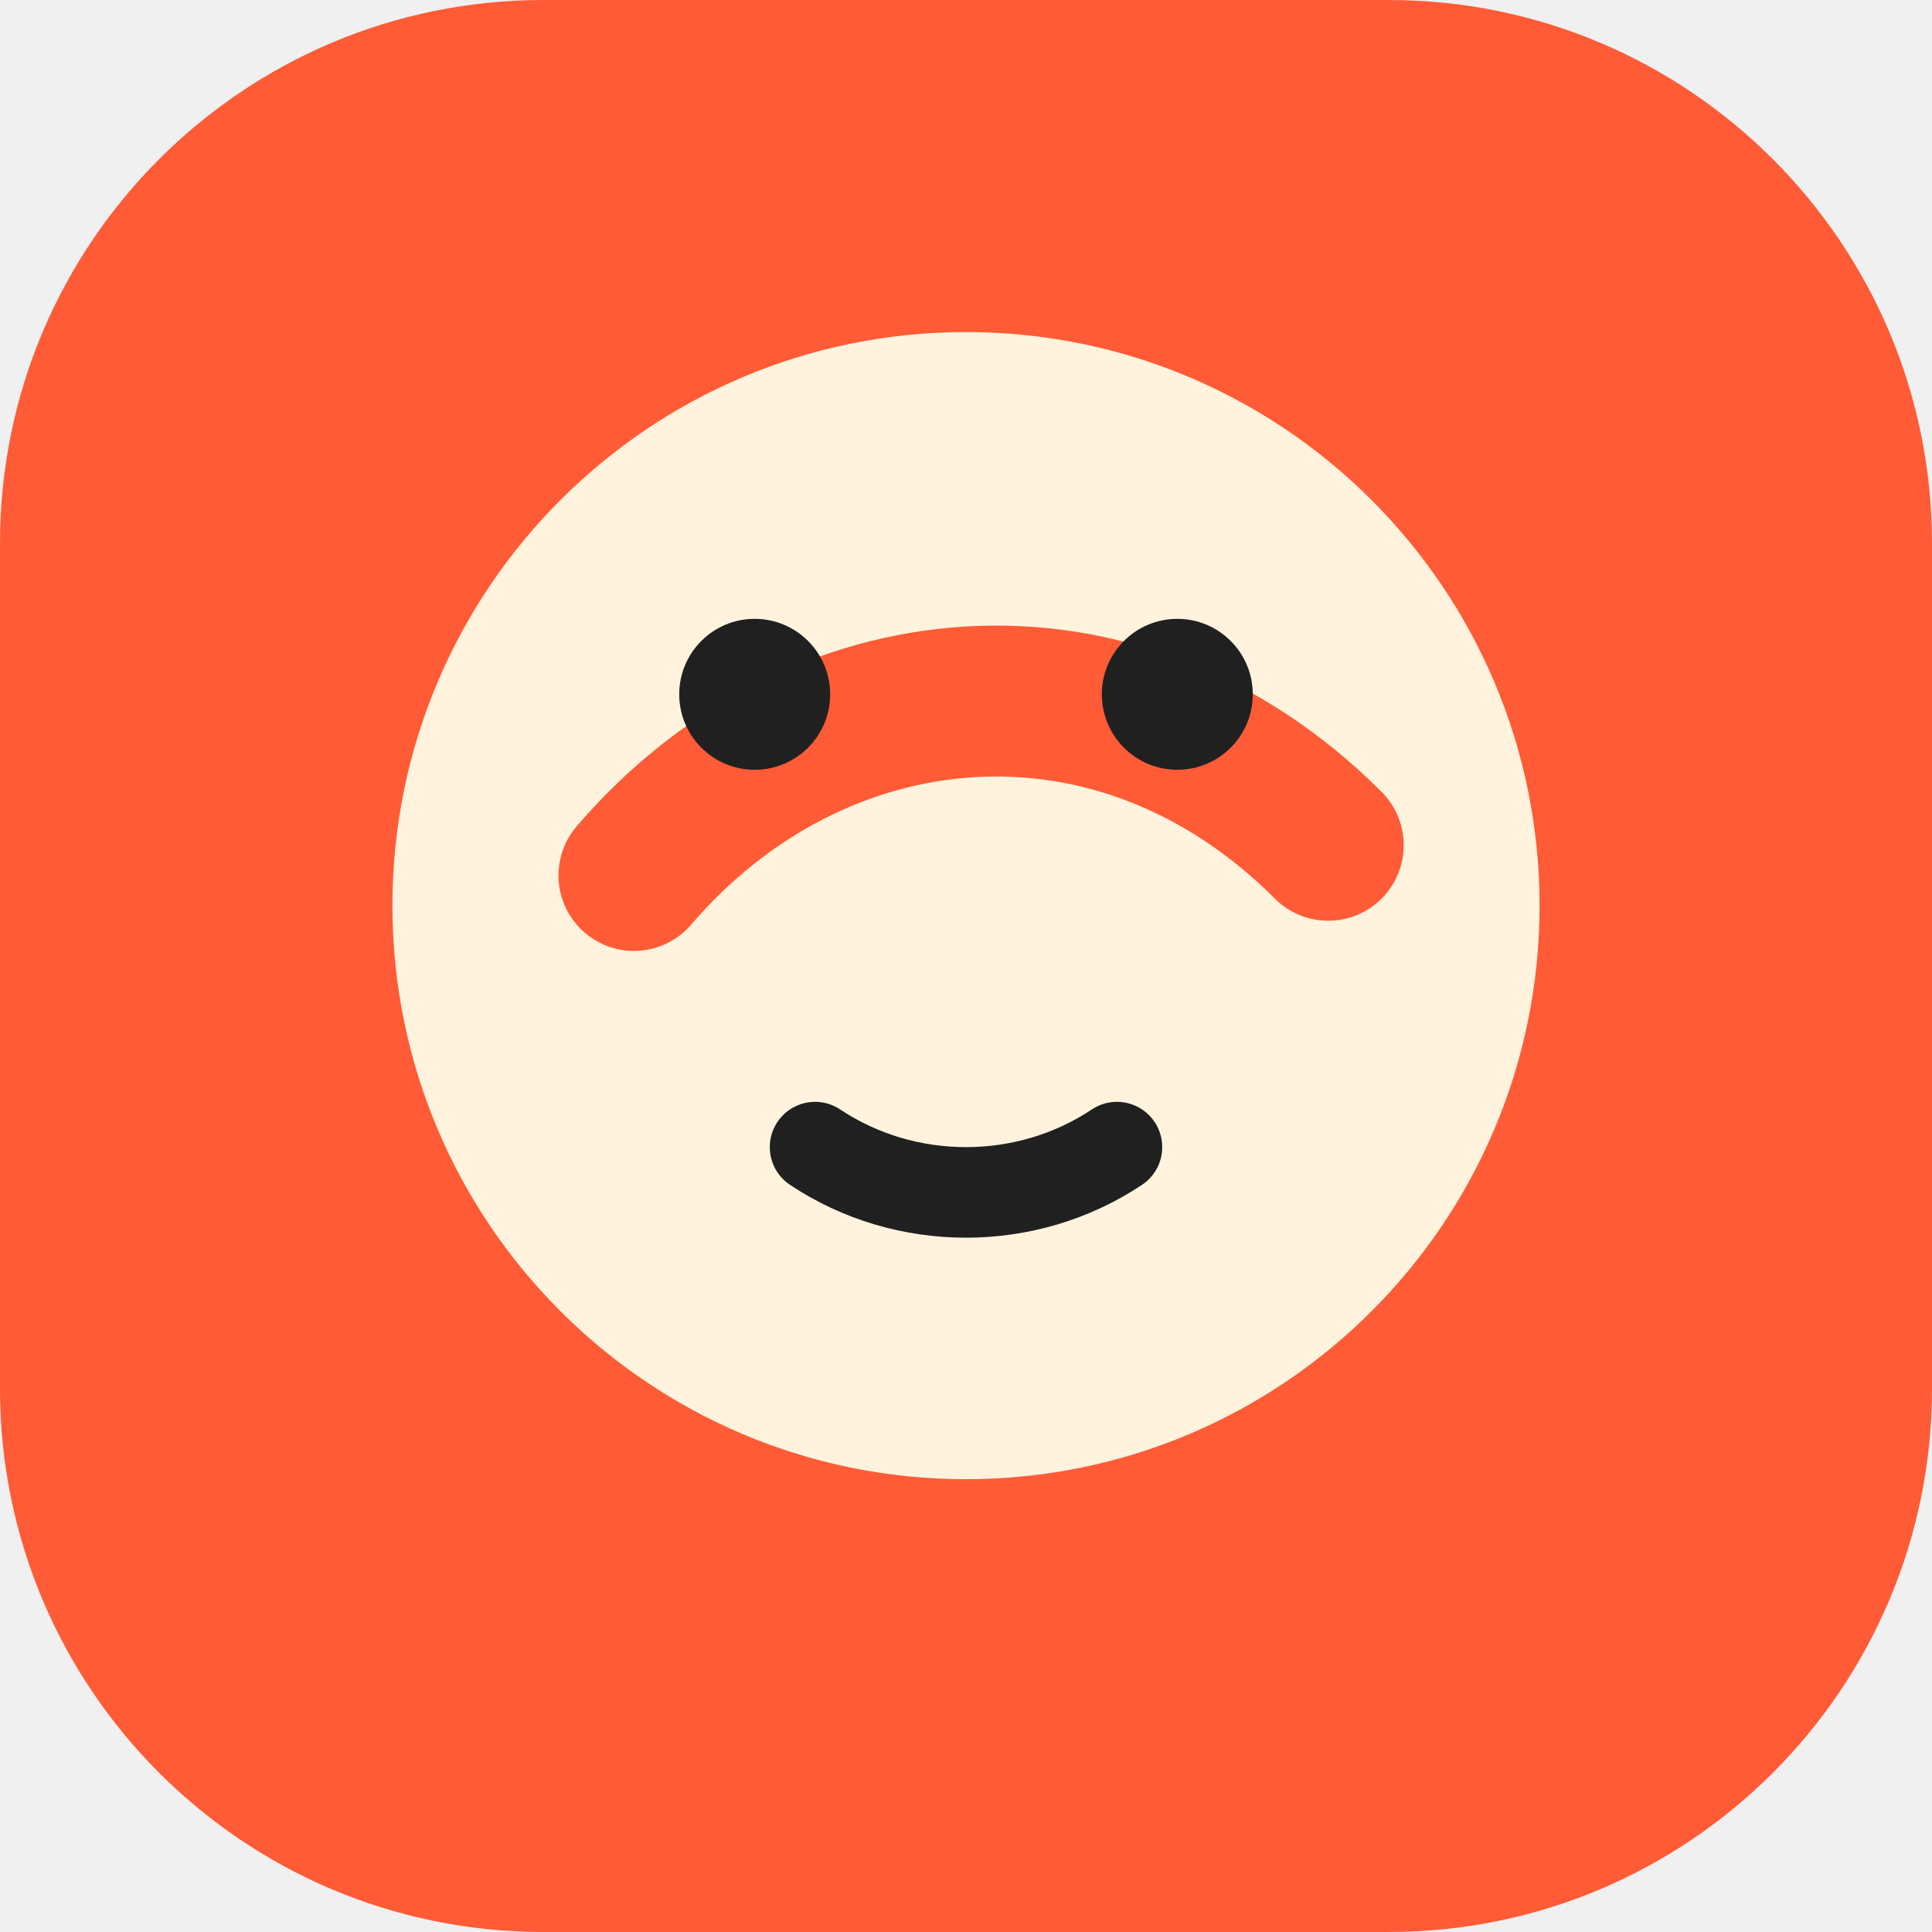
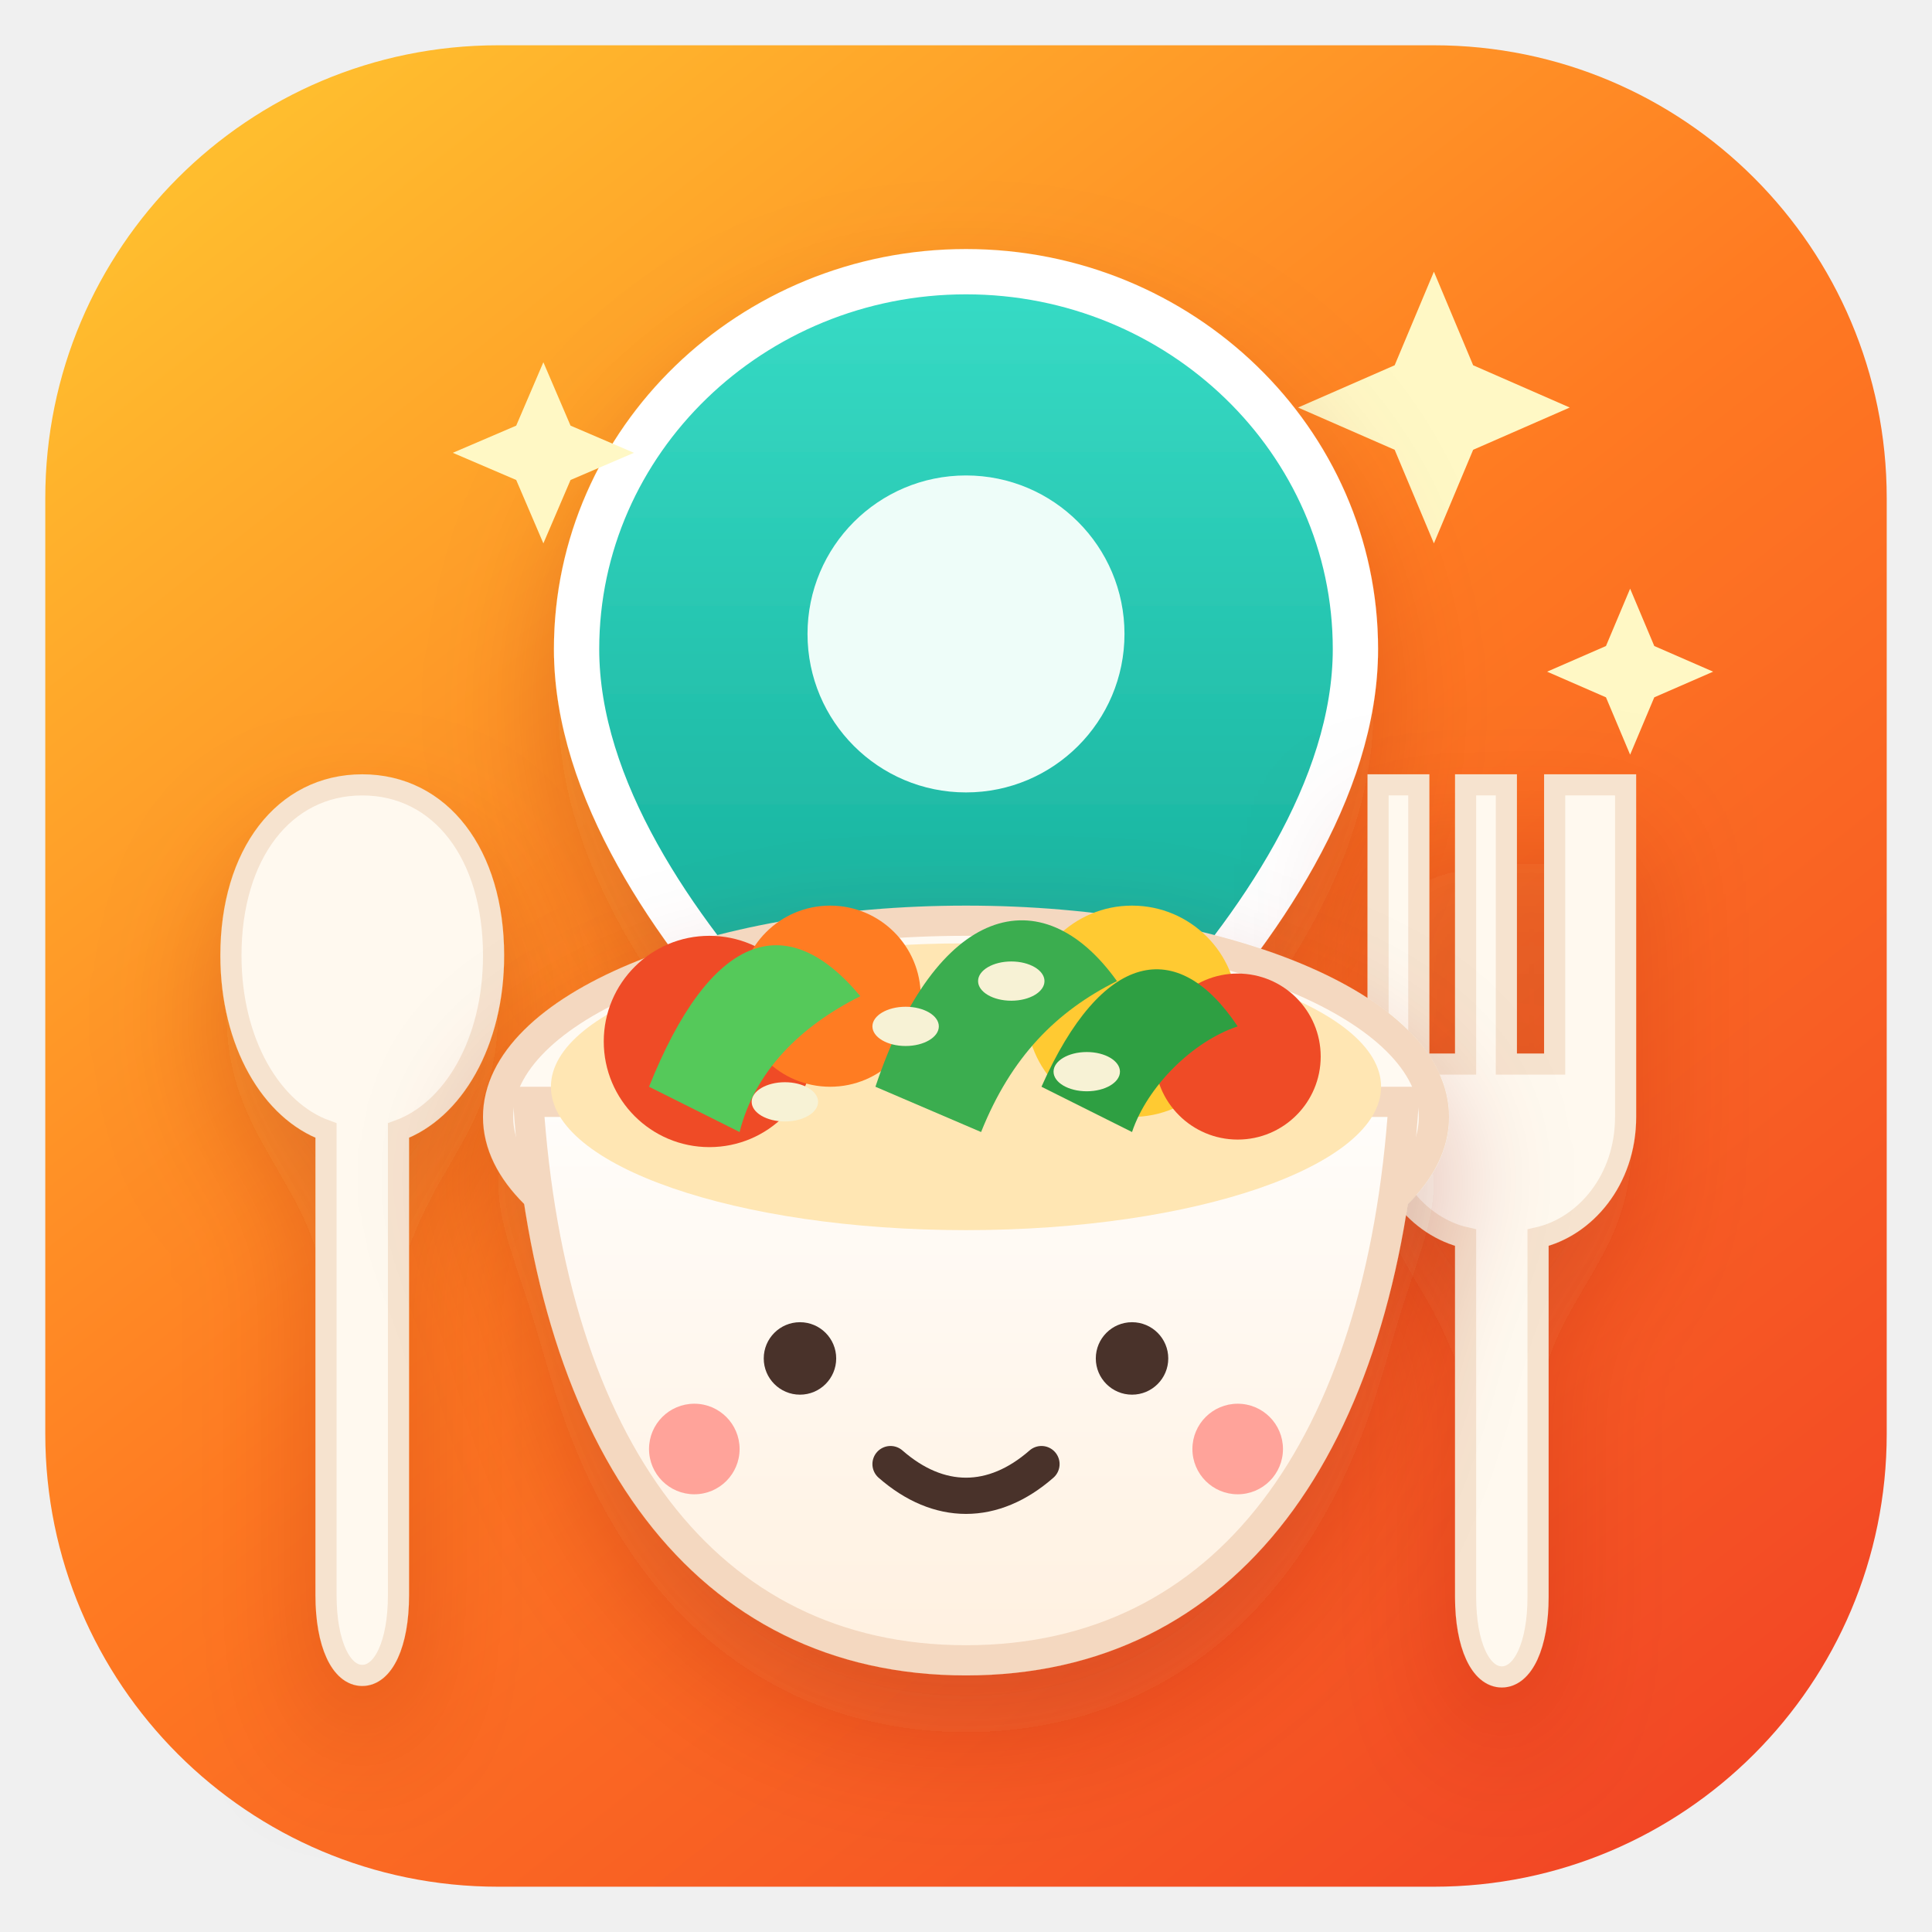
- <svg xmlns="http://www.w3.org/2000/svg" viewBox="0 0 64 64">
-   <rect width="64" height="64" rx="18" fill="#ff5b36" />
-   <circle cx="32" cy="30" r="19" fill="#fff3dd" />
-   <path d="M21 29c6-7 16-8 23-1" fill="none" stroke="#ff5b36" stroke-width="5" stroke-linecap="round" />
-   <circle cx="25" cy="23" r="2.5" fill="#202020" />
-   <circle cx="39" cy="23" r="2.5" fill="#202020" />
-   <path d="M27 38c3 2 7 2 10 0" fill="none" stroke="#202020" stroke-width="3" stroke-linecap="round" />
+ <svg xmlns="http://www.w3.org/2000/svg" viewBox="0 0 128 128" role="img" aria-label="점메추 아이콘">
+   <defs>
+     <linearGradient id="bg" x1="18" y1="8" x2="108" y2="122" gradientUnits="userSpaceOnUse">
+       <stop offset="0" stop-color="#ffbd2e" />
+       <stop offset="0.48" stop-color="#ff7a22" />
+       <stop offset="1" stop-color="#f24725" />
+     </linearGradient>
+     <linearGradient id="pin" x1="64" y1="19" x2="64" y2="73" gradientUnits="userSpaceOnUse">
+       <stop stop-color="#37dbc5" />
+       <stop offset="1" stop-color="#12a995" />
+     </linearGradient>
+     <linearGradient id="bowl" x1="64" y1="67" x2="64" y2="111" gradientUnits="userSpaceOnUse">
+       <stop stop-color="#ffffff" />
+       <stop offset="1" stop-color="#fff0df" />
+     </linearGradient>
+     <filter id="shadow" x="-30%" y="-30%" width="160%" height="180%">
+       <feDropShadow dx="0" dy="4" stdDeviation="4" flood-color="#8d2418" flood-opacity="0.25" />
+     </filter>
+   </defs>
+   <rect x="3" y="3" width="122" height="122" rx="30" fill="url(#bg)" />
+   <path d="M95 18l2.6 6.2L104 27l-6.4 2.8L95 36l-2.6-6.2L86 27l6.4-2.8L95 18z" fill="#fff8c5" />
+   <path d="M108 39l1.6 3.8 3.9 1.7-3.9 1.7L108 50l-1.6-3.8-3.9-1.7 3.9-1.7L108 39z" fill="#fff8c5" />
+   <g filter="url(#shadow)">
+     <path d="M64 18c-14.2 0-25.8 11.2-25.8 25 0 18.5 25.8 37.2 25.8 37.2S89.8 61.5 89.8 43C89.8 29.2 78.2 18 64 18z" fill="url(#pin)" stroke="#fff" stroke-width="3" />
+     <circle cx="64" cy="42" r="10.5" fill="#eefdf9" />
+   </g>
+   <g fill="#fff9ef" stroke="#f6e3cf" stroke-width="1.4" filter="url(#shadow)">
+     <path d="M24 52c-5.2 0-8.7 4.6-8.7 11.3 0 5.8 2.7 10.3 6.3 11.6v30.8c0 3.2 1 5.3 2.4 5.3s2.4-2.1 2.4-5.3V74.9c3.6-1.3 6.3-5.8 6.3-11.6C32.7 56.6 29.2 52 24 52z" />
+     <path d="M103 52v18.5h-3.2V52h-2.7v18.5H94V52h-2.7v22c0 4.2 2.7 7.3 5.8 8v23.8c0 3.2 1 5.3 2.4 5.3s2.4-2.1 2.4-5.3V82c3.1-.7 5.8-3.8 5.8-8V52H103z" />
+   </g>
+   <g filter="url(#shadow)">
+     <ellipse cx="64" cy="74" rx="31" ry="13" fill="#fffaf2" stroke="#f4d8c0" stroke-width="2" />
+     <path d="M35 73h58c-1.5 22.8-11.7 37-29 37S36.5 95.8 35 73z" fill="url(#bowl)" stroke="#f4d8c0" stroke-width="2" />
+     <ellipse cx="64" cy="72" rx="27.5" ry="9.5" fill="#ffe6b3" />
+     <circle cx="47" cy="69" r="7" fill="#ef4c27" />
+     <circle cx="55" cy="66" r="6" fill="#ff7c24" />
+     <circle cx="75" cy="67" r="7" fill="#ffca31" />
+     <circle cx="82" cy="70" r="5.5" fill="#ef4c27" />
+     <path d="M58 72c4-12 11-14 16-7-4 2-7 5-9 10z" fill="#3bad50" />
+     <path d="M43 72c4-10 9-12 14-6-4 2-7 5-8 9z" fill="#55c95a" />
+     <path d="M69 72c4-9 9-10 13-4-3 1-6 4-7 7z" fill="#2f9f43" />
+     <g fill="#f7f2d5">
+       <ellipse cx="60" cy="68" rx="2.2" ry="1.3" />
+       <ellipse cx="67" cy="65" rx="2.2" ry="1.3" />
+       <ellipse cx="72" cy="71" rx="2.2" ry="1.3" />
+       <ellipse cx="52" cy="73" rx="2.2" ry="1.3" />
+     </g>
+     <circle cx="53" cy="90" r="2.4" fill="#49302a" />
+     <circle cx="75" cy="90" r="2.4" fill="#49302a" />
+     <path d="M59 97c3.2 2.8 6.8 2.8 10 0" fill="none" stroke="#49302a" stroke-width="2.4" stroke-linecap="round" />
+     <circle cx="46" cy="96" r="3" fill="#ff8f86" opacity="0.8" />
+     <circle cx="82" cy="96" r="3" fill="#ff8f86" opacity="0.8" />
+   </g>
+   <path d="M36 24l1.8 4.2L42 30l-4.2 1.8L36 36l-1.8-4.2L30 30l4.2-1.8L36 24z" fill="#fff8c5" />
</svg>
